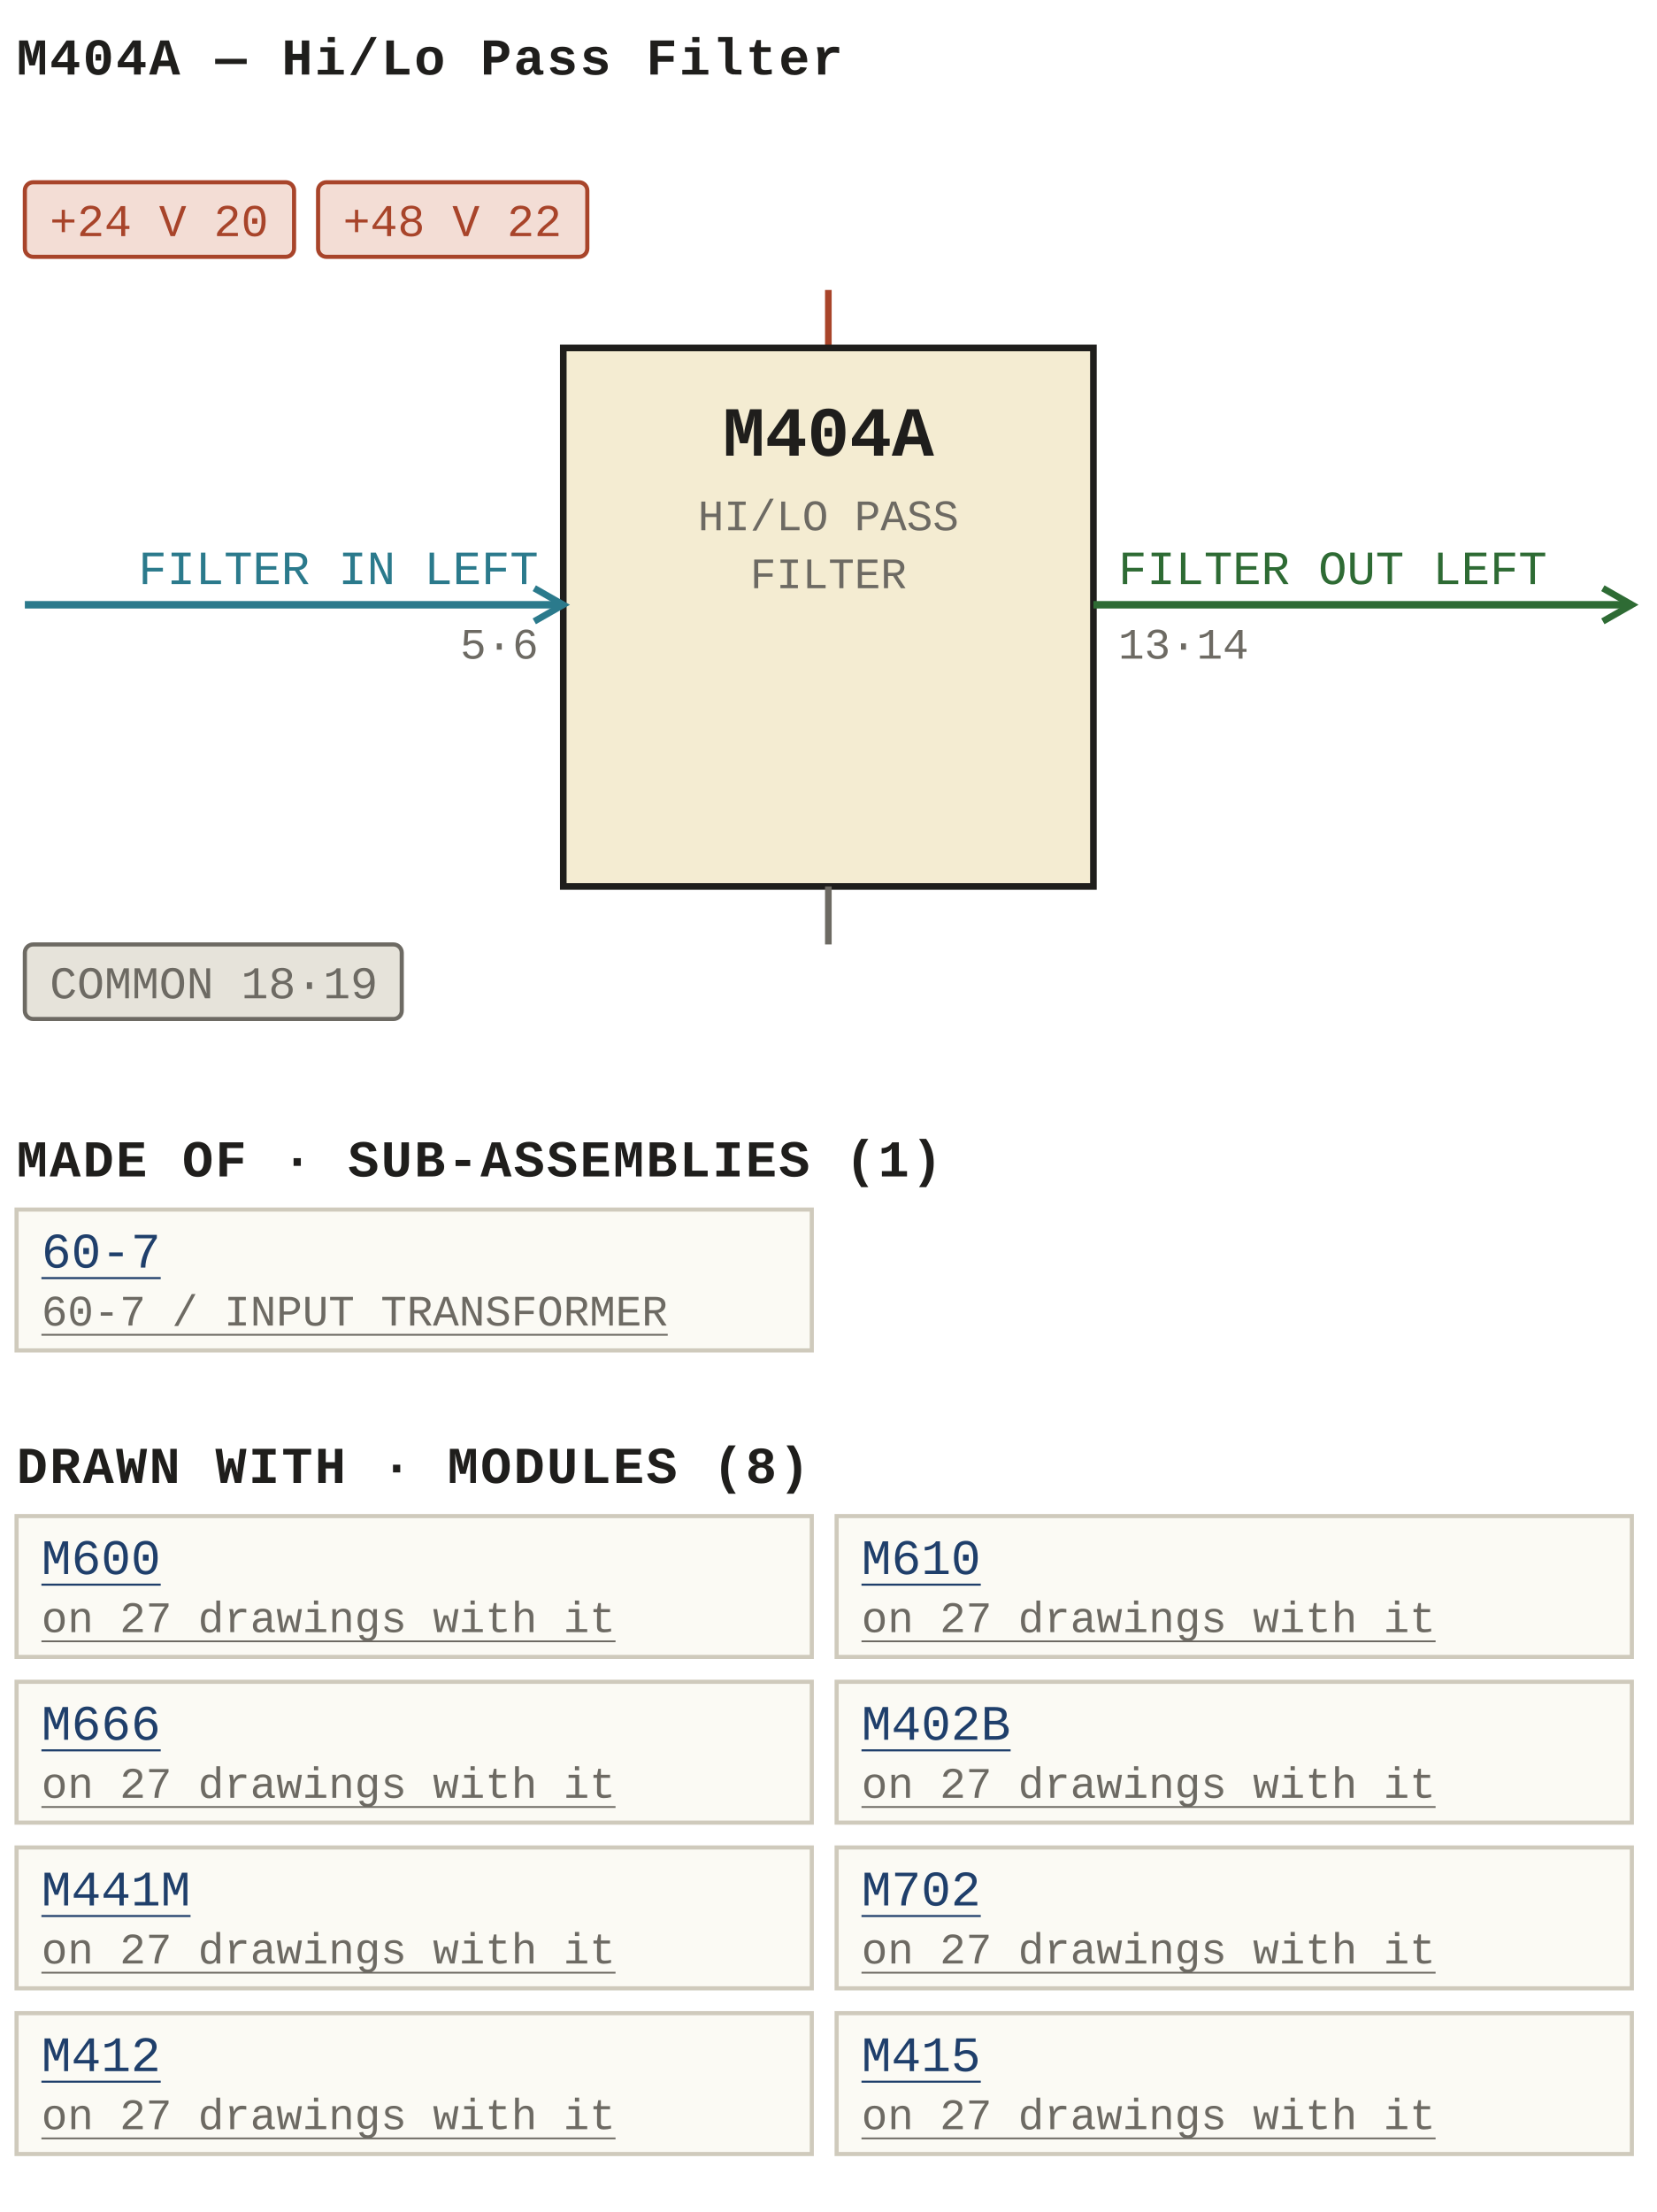
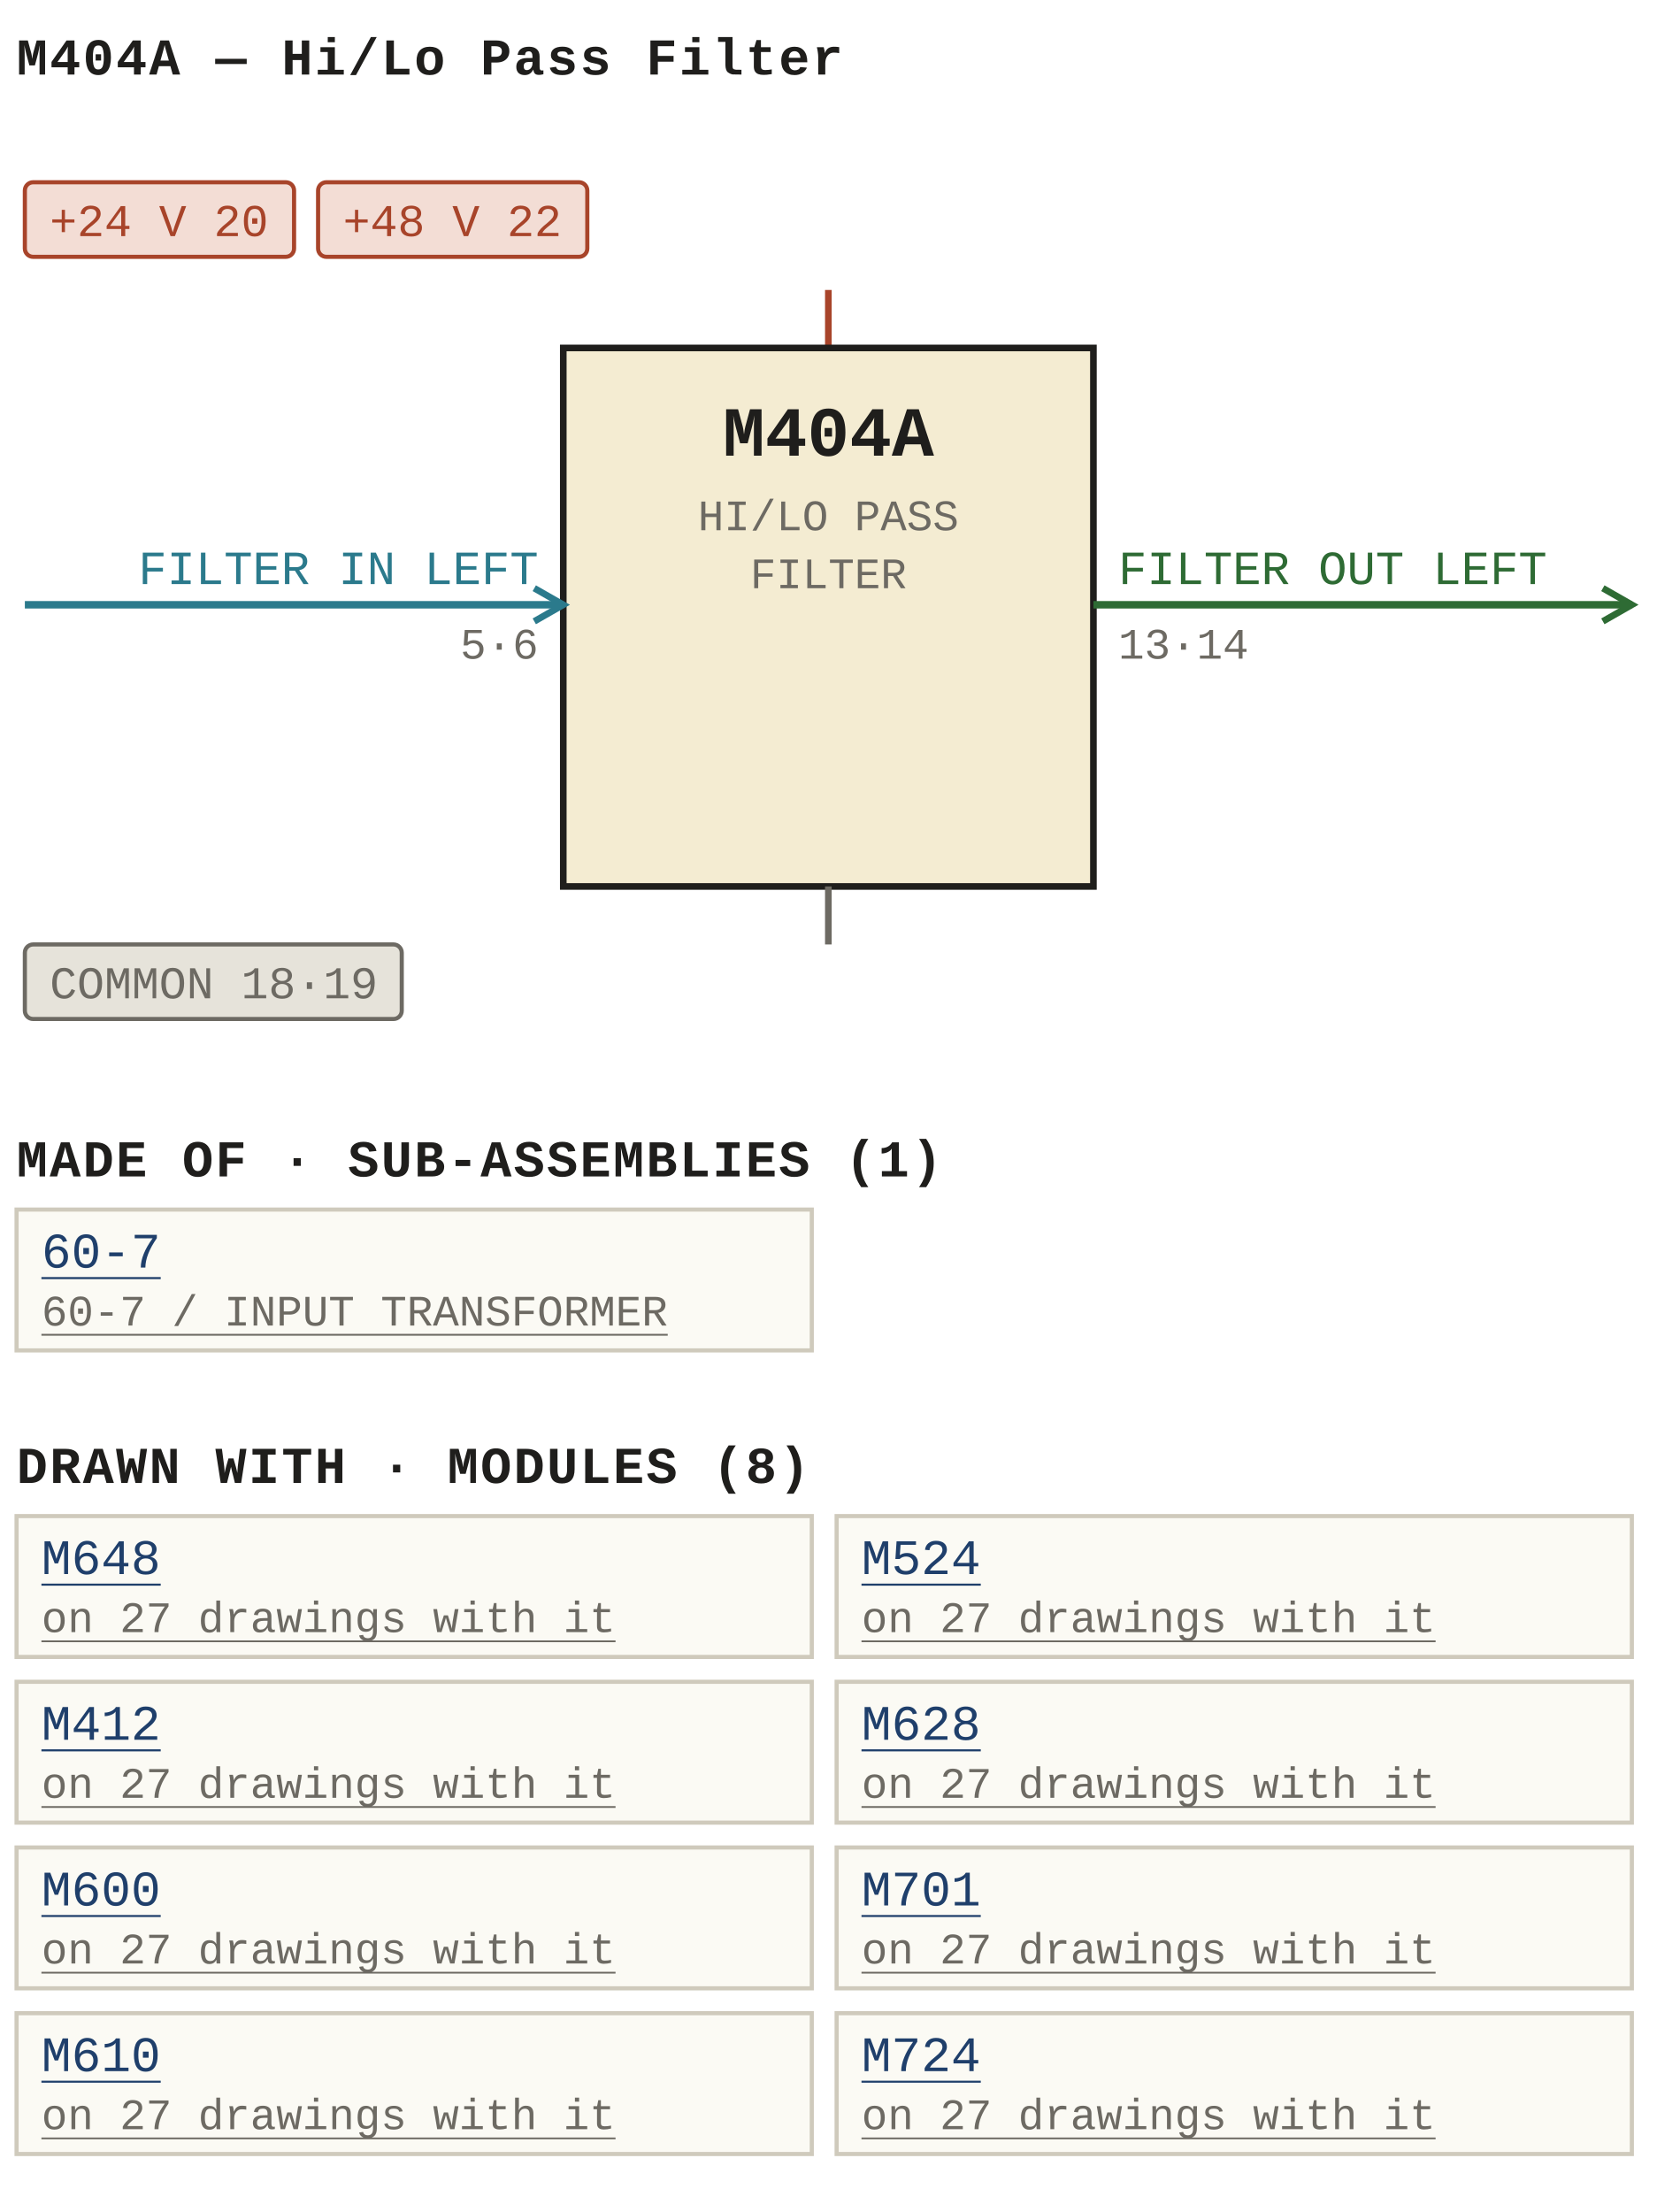
<svg xmlns="http://www.w3.org/2000/svg" class="wp" viewBox="0 0 400 534" width="400" height="534" role="img" aria-label="M404A connections" style="width:100%;max-width:500px;height:auto;background:#fbfaf4">
  <style>.wp text{font-family:"Courier Prime","Courier New",Courier,monospace;fill:#1f1e1c;font-size:12px} .wp .f{fill:#6d6a63;font-size:10.5px} .wp .h{font-size:12.5px;font-weight:700;letter-spacing:.04em} .wp .b{font-size:17px;font-weight:700} .wp a text{fill:#1f3f6b;text-decoration:underline} .wp a:hover rect{fill:#efe9d2}</style>
  <text x="4" y="18" class="h">M404A — Hi/Lo Pass Filter</text>
  <rect x="6" y="44" width="65" height="18" rx="2" fill="#f3ddd5" stroke="#a8442a" />
  <text x="12" y="57" style="font-size:11px;fill:#a8442a">+24 V 20</text>
  <rect x="76.8" y="44" width="65" height="18" rx="2" fill="#f3ddd5" stroke="#a8442a" />
  <text x="82.8" y="57" style="font-size:11px;fill:#a8442a">+48 V 22</text>
  <line x1="200.0" y1="70" x2="200.0" y2="84" stroke="#a8442a" stroke-width="1.6" />
  <rect x="136" y="84" width="128" height="130" fill="#f4ecd2" stroke="#1f1e1c" stroke-width="1.6" />
  <text x="200.0" y="110" class="b" text-anchor="middle">M404A</text>
  <text x="200.0" y="128" class="f" text-anchor="middle">HI/LO PASS</text>
  <text x="200.0" y="142" class="f" text-anchor="middle">FILTER</text>
  <line x1="6" y1="146" x2="136" y2="146" stroke="#2b7a8c" stroke-width="1.8" />
  <path d="M129,142 L136,146 L129,150" fill="none" stroke="#2b7a8c" stroke-width="1.6" />
  <text x="130" y="141" text-anchor="end" style="font-size:11.5px;fill:#2b7a8c">FILTER IN LEFT</text>
  <text x="130" y="159" text-anchor="end" class="f">5·6</text>
  <line x1="264" y1="146" x2="394" y2="146" stroke="#2e6b34" stroke-width="1.8" />
  <path d="M387,142 L394,146 L387,150" fill="none" stroke="#2e6b34" stroke-width="1.6" />
  <text x="270" y="141" text-anchor="start" style="font-size:11.5px;fill:#2e6b34">FILTER OUT LEFT</text>
  <text x="270" y="159" text-anchor="start" class="f">13·14</text>
  <line x1="200.0" y1="214" x2="200.0" y2="228" stroke="#6d6a63" stroke-width="1.6" />
  <rect x="6" y="228" width="91" height="18" rx="2" fill="#e6e3da" stroke="#6d6a63" />
  <text x="12" y="241" style="font-size:11px;fill:#6d6a63">COMMON 18·19</text>
  <text x="4" y="284" class="h">MADE OF · SUB-ASSEMBLIES (1)</text>
  <a href="../../PAGES/Register-Input-transformers-60-n.html#60-7">
    <rect x="4" y="292" width="192" height="34" fill="#fbfaf4" stroke="#cfcabc" />
    <text x="10" y="306">60-7</text>
    <text x="10" y="320" class="f">60-7 / INPUT TRANSFORMER</text>
  </a>
  <text x="4" y="358" class="h">DRAWN WITH · MODULES (8)</text>
-   <a href="../../PAGES/M600.html">
+   <a href="../../PAGES/M648.html">
    <rect x="4" y="366" width="192" height="34" fill="#fbfaf4" stroke="#cfcabc" />
-     <text x="10" y="380">M600</text>
+     <text x="10" y="380">M648</text>
    <text x="10" y="394" class="f">on 27 drawings with it</text>
  </a>
-   <a href="../../PAGES/M610.html">
+   <a href="../../PAGES/M524.html">
    <rect x="202" y="366" width="192" height="34" fill="#fbfaf4" stroke="#cfcabc" />
-     <text x="208" y="380">M610</text>
+     <text x="208" y="380">M524</text>
    <text x="208" y="394" class="f">on 27 drawings with it</text>
  </a>
-   <a href="../../PAGES/M666.html">
+   <a href="../../PAGES/M412.html">
    <rect x="4" y="406" width="192" height="34" fill="#fbfaf4" stroke="#cfcabc" />
-     <text x="10" y="420">M666</text>
+     <text x="10" y="420">M412</text>
    <text x="10" y="434" class="f">on 27 drawings with it</text>
  </a>
-   <a href="../../PAGES/M402B.html">
+   <a href="../../PAGES/M628.html">
    <rect x="202" y="406" width="192" height="34" fill="#fbfaf4" stroke="#cfcabc" />
-     <text x="208" y="420">M402B</text>
+     <text x="208" y="420">M628</text>
    <text x="208" y="434" class="f">on 27 drawings with it</text>
  </a>
-   <a href="../../PAGES/M441M.html">
+   <a href="../../PAGES/M600.html">
    <rect x="4" y="446" width="192" height="34" fill="#fbfaf4" stroke="#cfcabc" />
-     <text x="10" y="460">M441M</text>
+     <text x="10" y="460">M600</text>
    <text x="10" y="474" class="f">on 27 drawings with it</text>
  </a>
-   <a href="../../PAGES/M702.html">
+   <a href="../../PAGES/M701.html">
    <rect x="202" y="446" width="192" height="34" fill="#fbfaf4" stroke="#cfcabc" />
-     <text x="208" y="460">M702</text>
+     <text x="208" y="460">M701</text>
    <text x="208" y="474" class="f">on 27 drawings with it</text>
  </a>
-   <a href="../../PAGES/M412.html">
+   <a href="../../PAGES/M610.html">
    <rect x="4" y="486" width="192" height="34" fill="#fbfaf4" stroke="#cfcabc" />
-     <text x="10" y="500">M412</text>
+     <text x="10" y="500">M610</text>
    <text x="10" y="514" class="f">on 27 drawings with it</text>
  </a>
-   <a href="../../PAGES/M415.html">
+   <a href="../../PAGES/M724.html">
    <rect x="202" y="486" width="192" height="34" fill="#fbfaf4" stroke="#cfcabc" />
-     <text x="208" y="500">M415</text>
+     <text x="208" y="500">M724</text>
    <text x="208" y="514" class="f">on 27 drawings with it</text>
  </a>
</svg>
